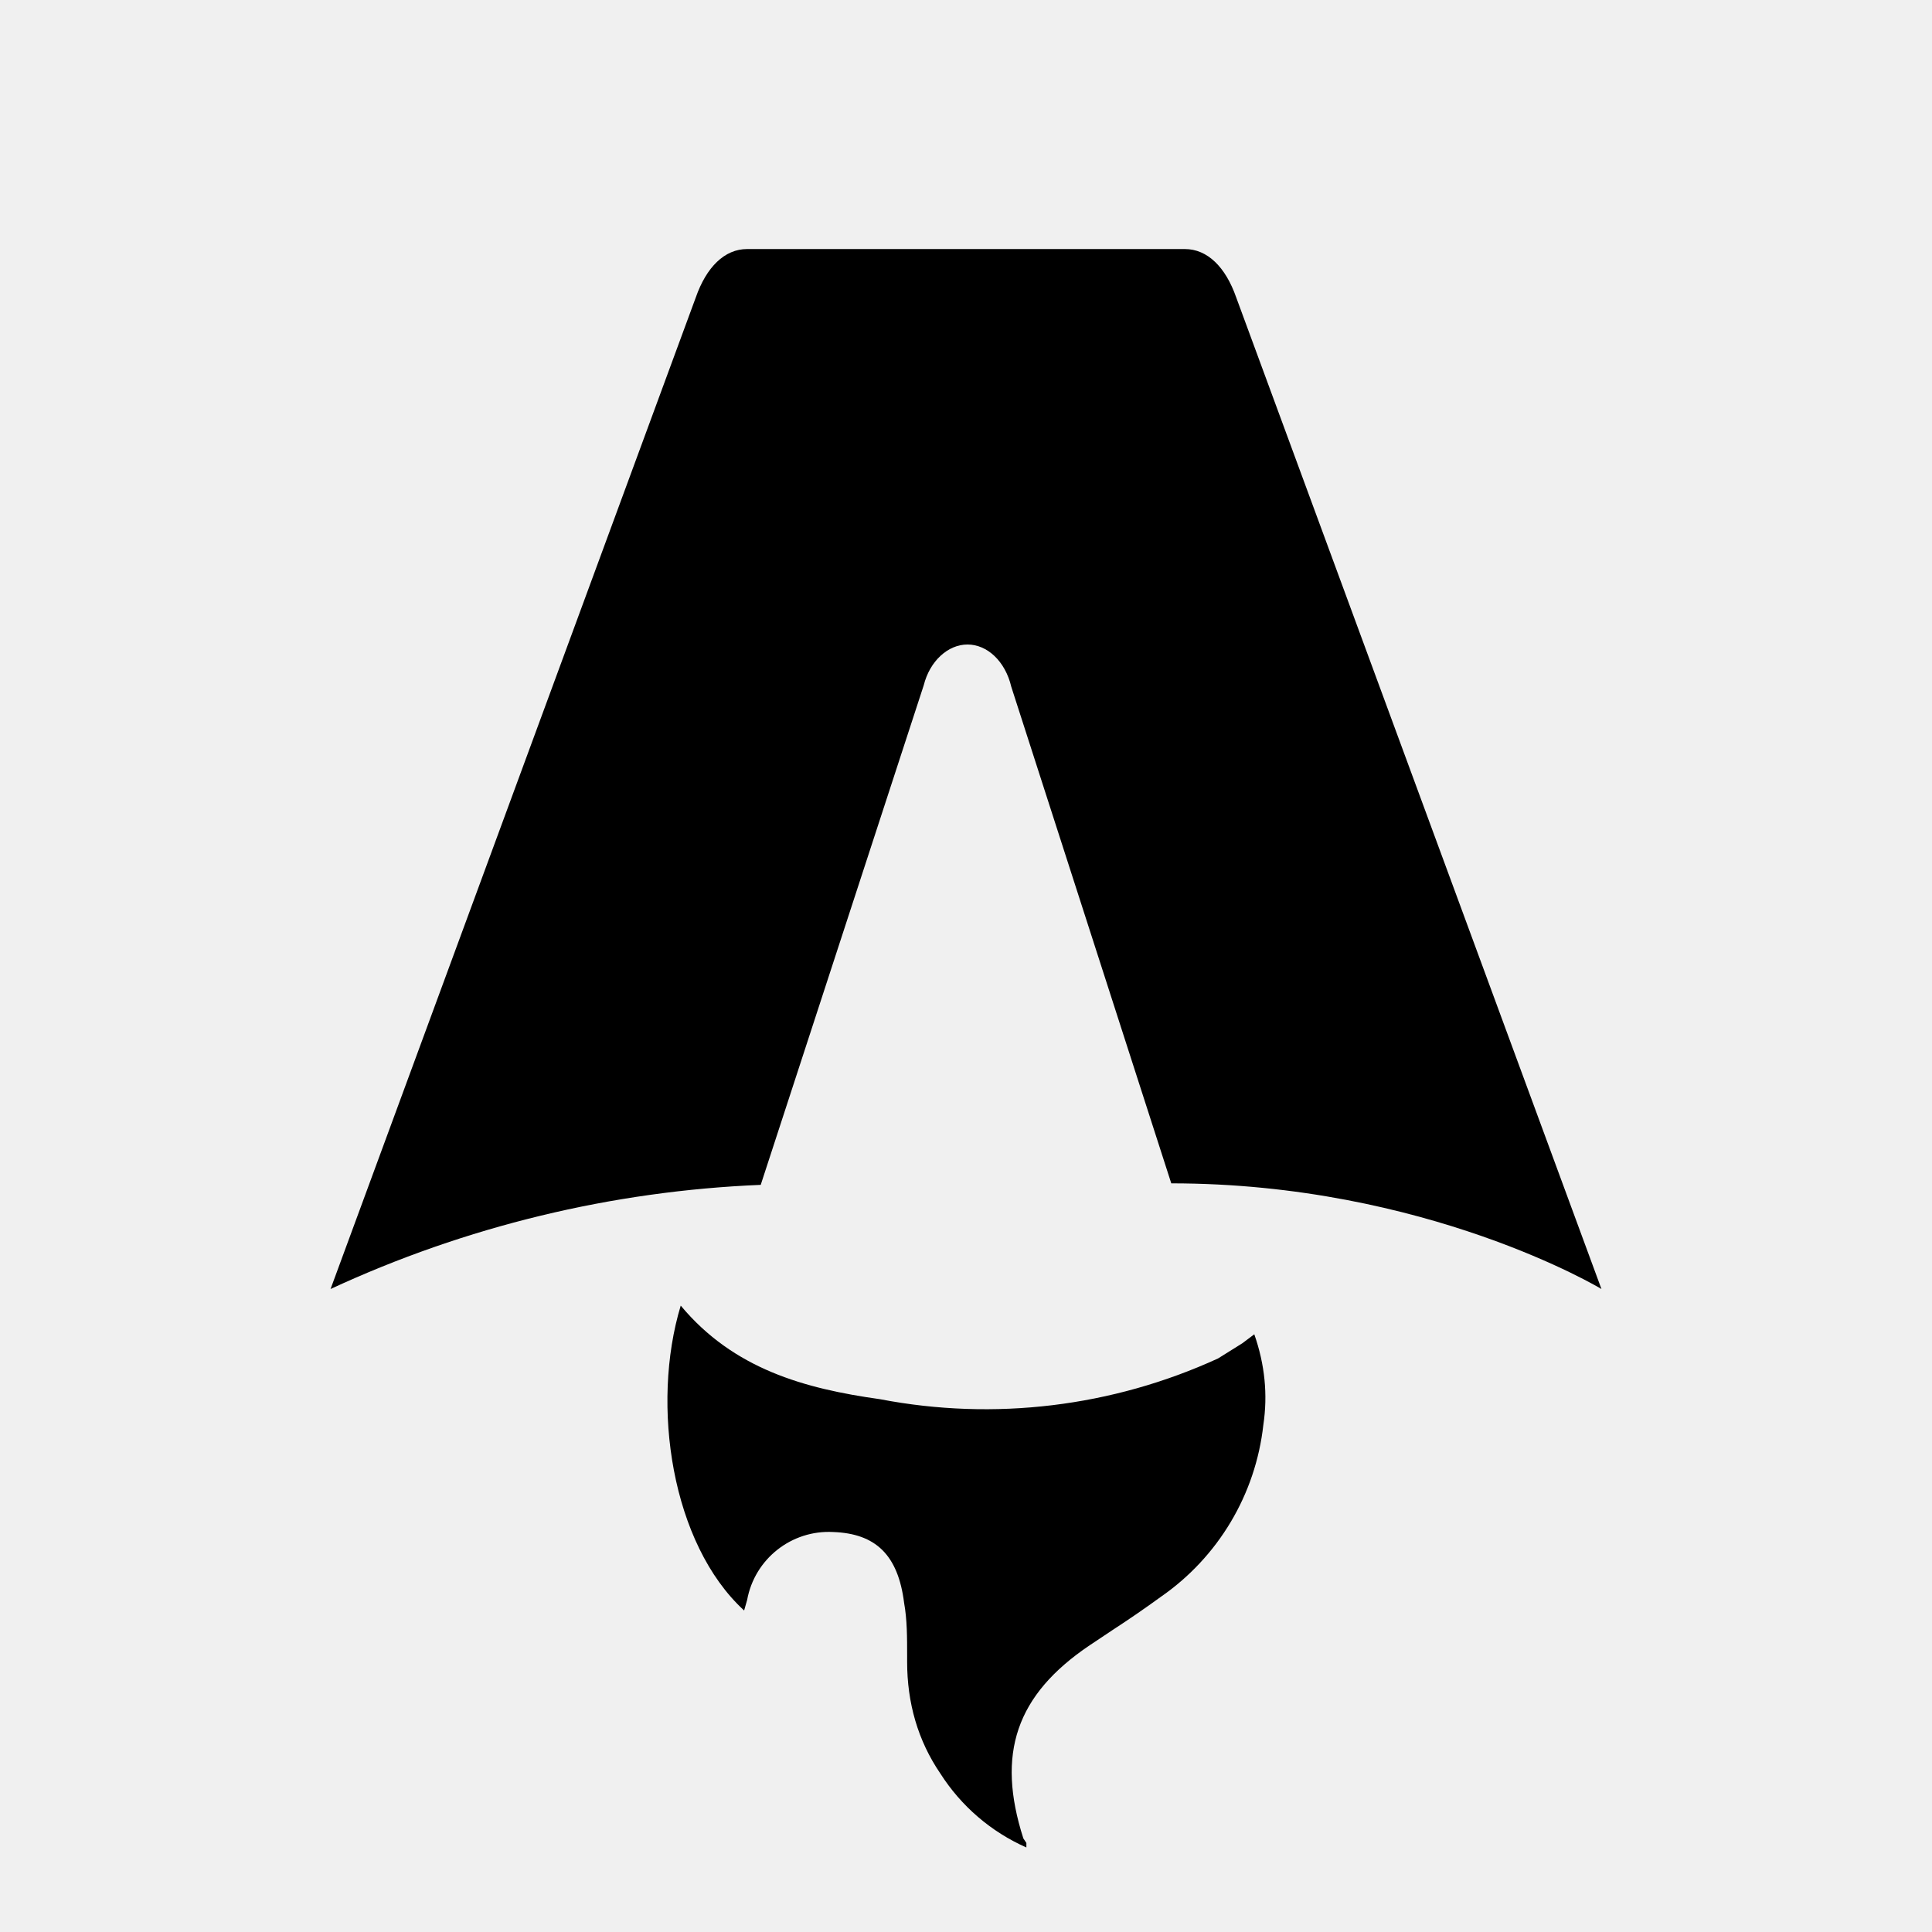
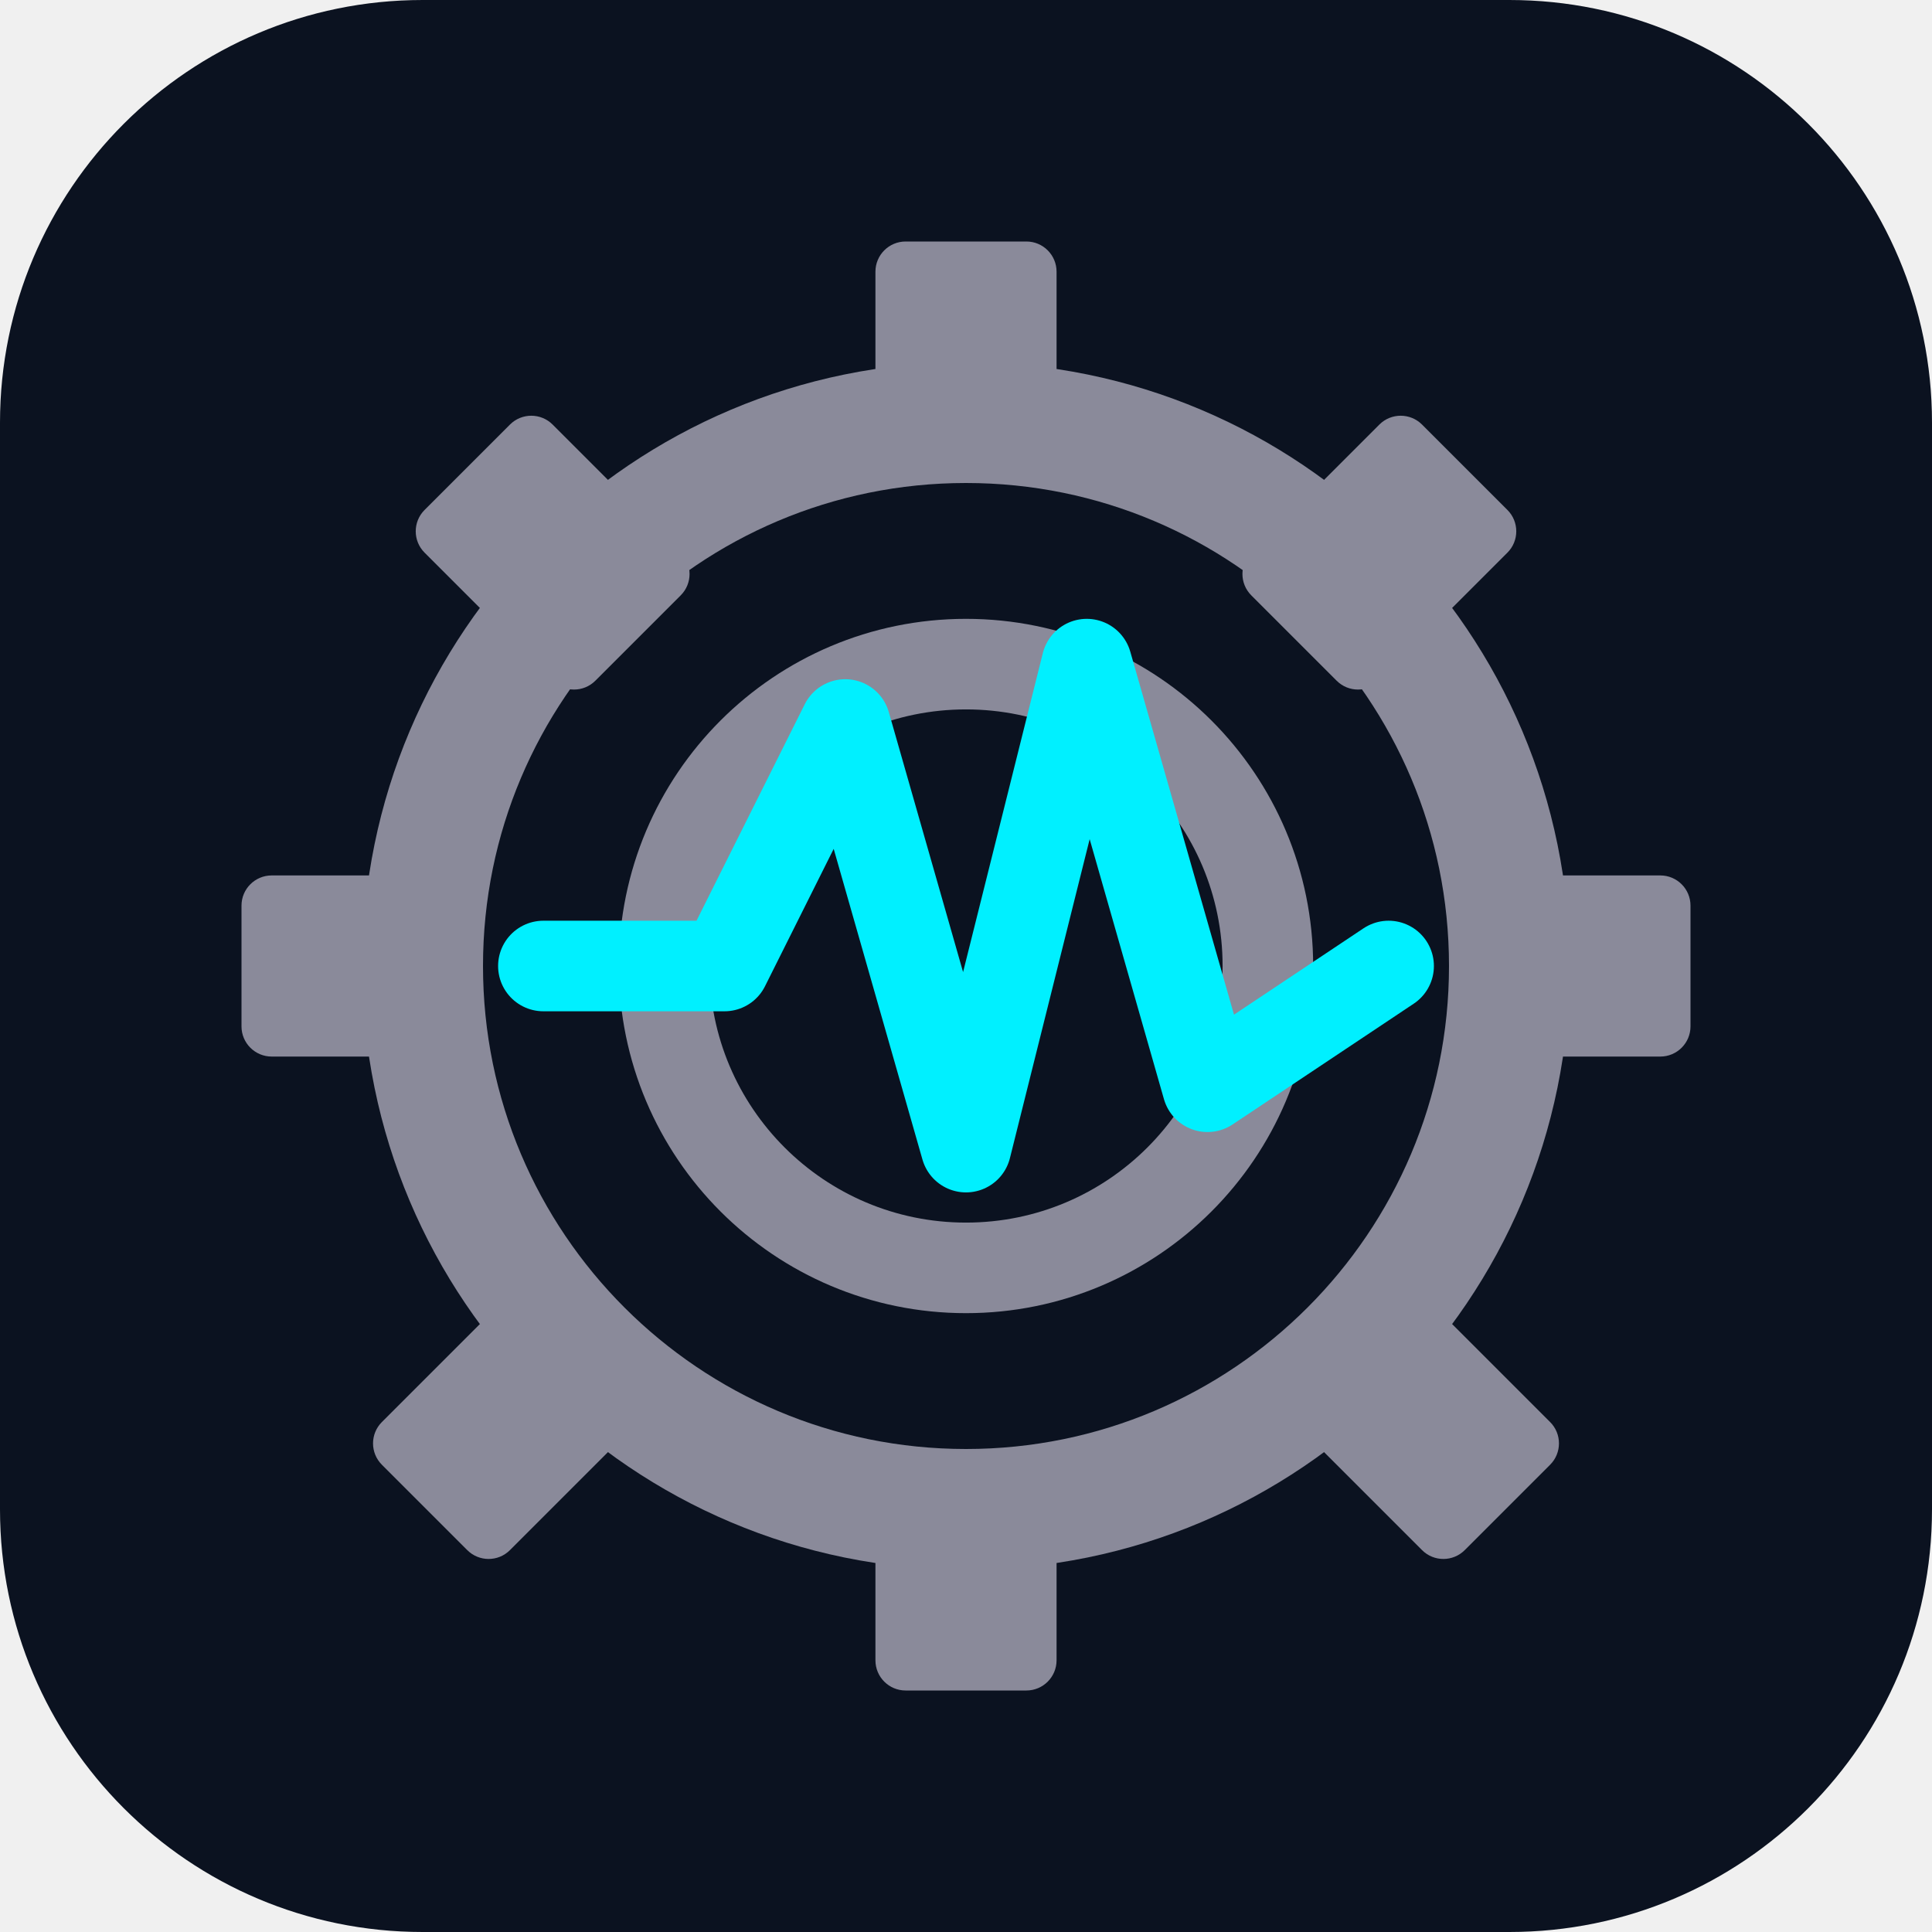
- <svg xmlns="http://www.w3.org/2000/svg" fill="none" viewBox="0 0 128 128">
-   <path d="M50.4 78.5a75.1 75.1 0 0 0-28.5 6.9l24.2-65.7c.7-2 1.9-3.2 3.4-3.2h29c1.5 0 2.7 1.2 3.4 3.2l24.2 65.7s-11.6-7-28.5-7L67 45.5c-.4-1.7-1.6-2.8-2.9-2.8-1.3 0-2.5 1.1-2.9 2.7L50.4 78.5Zm-1.1 28.2Zm-4.2-20.2c-2 6.6-.6 15.8 4.2 20.2a17.5 17.5 0 0 1 .2-.7 5.5 5.5 0 0 1 5.7-4.5c2.8.1 4.3 1.5 4.7 4.7.2 1.1.2 2.3.2 3.5v.4c0 2.7.7 5.2 2.2 7.4a13 13 0 0 0 5.7 4.9v-.3l-.2-.3c-1.8-5.6-.5-9.5 4.4-12.8l1.5-1a73 73 0 0 0 3.2-2.2 16 16 0 0 0 6.8-11.4c.3-2 .1-4-.6-6l-.8.6-1.6 1a37 37 0 0 1-22.4 2.7c-5-.7-9.7-2-13.2-6.2Z" />
-   <style>
-         path { fill: #000; }
-         @media (prefers-color-scheme: dark) {
-             path { fill: #FFF; }
-         }
-     </style>
+ <svg xmlns="http://www.w3.org/2000/svg" viewBox="0 0 32 32" fill="none" role="img" aria-label="OmniMon">
+   <rect width="32" height="32" rx="7" fill="#0b1220" />
+   <g transform="translate(16,16)">
+     <circle cx="0" cy="0" r="9" stroke="#8a8a9a" stroke-width="2" />
+     <circle cx="0" cy="0" r="5" stroke="#8a8a9a" stroke-width="1.5" fill="#0b1220" />
+     <rect x="-1.5" y="-12" width="3" height="4" rx="0.5" fill="#8a8a9a" />
+     <rect x="-1.5" y="8" width="3" height="4" rx="0.5" fill="#8a8a9a" />
+     <rect x="-12" y="-1.5" width="4" height="3" rx="0.5" fill="#8a8a9a" />
+     <rect x="8" y="-1.5" width="4" height="3" rx="0.5" fill="#8a8a9a" />
+     <rect x="5.7" y="-8.7" width="3" height="4" rx="0.5" fill="#8a8a9a" transform="rotate(45 7.2 -7.2)" />
+     <rect x="-8.7" y="5.7" width="3" height="4" rx="0.5" fill="#8a8a9a" transform="rotate(45 -7.2 7.2)" />
+     <rect x="5.7" y="5.7" width="3" height="4" rx="0.5" fill="#8a8a9a" transform="rotate(-45 7.2 7.2)" />
+     <rect x="-8.7" y="-8.7" width="3" height="4" rx="0.5" fill="#8a8a9a" transform="rotate(-45 -7.2 -7.2)" />
+     <polyline points="-7,0 -4,0 -2,-4 0,3 2,-5 4,2 7,0" stroke="#00f0ff" stroke-width="1.5" stroke-linecap="round" stroke-linejoin="round" />
+   </g>
</svg>
